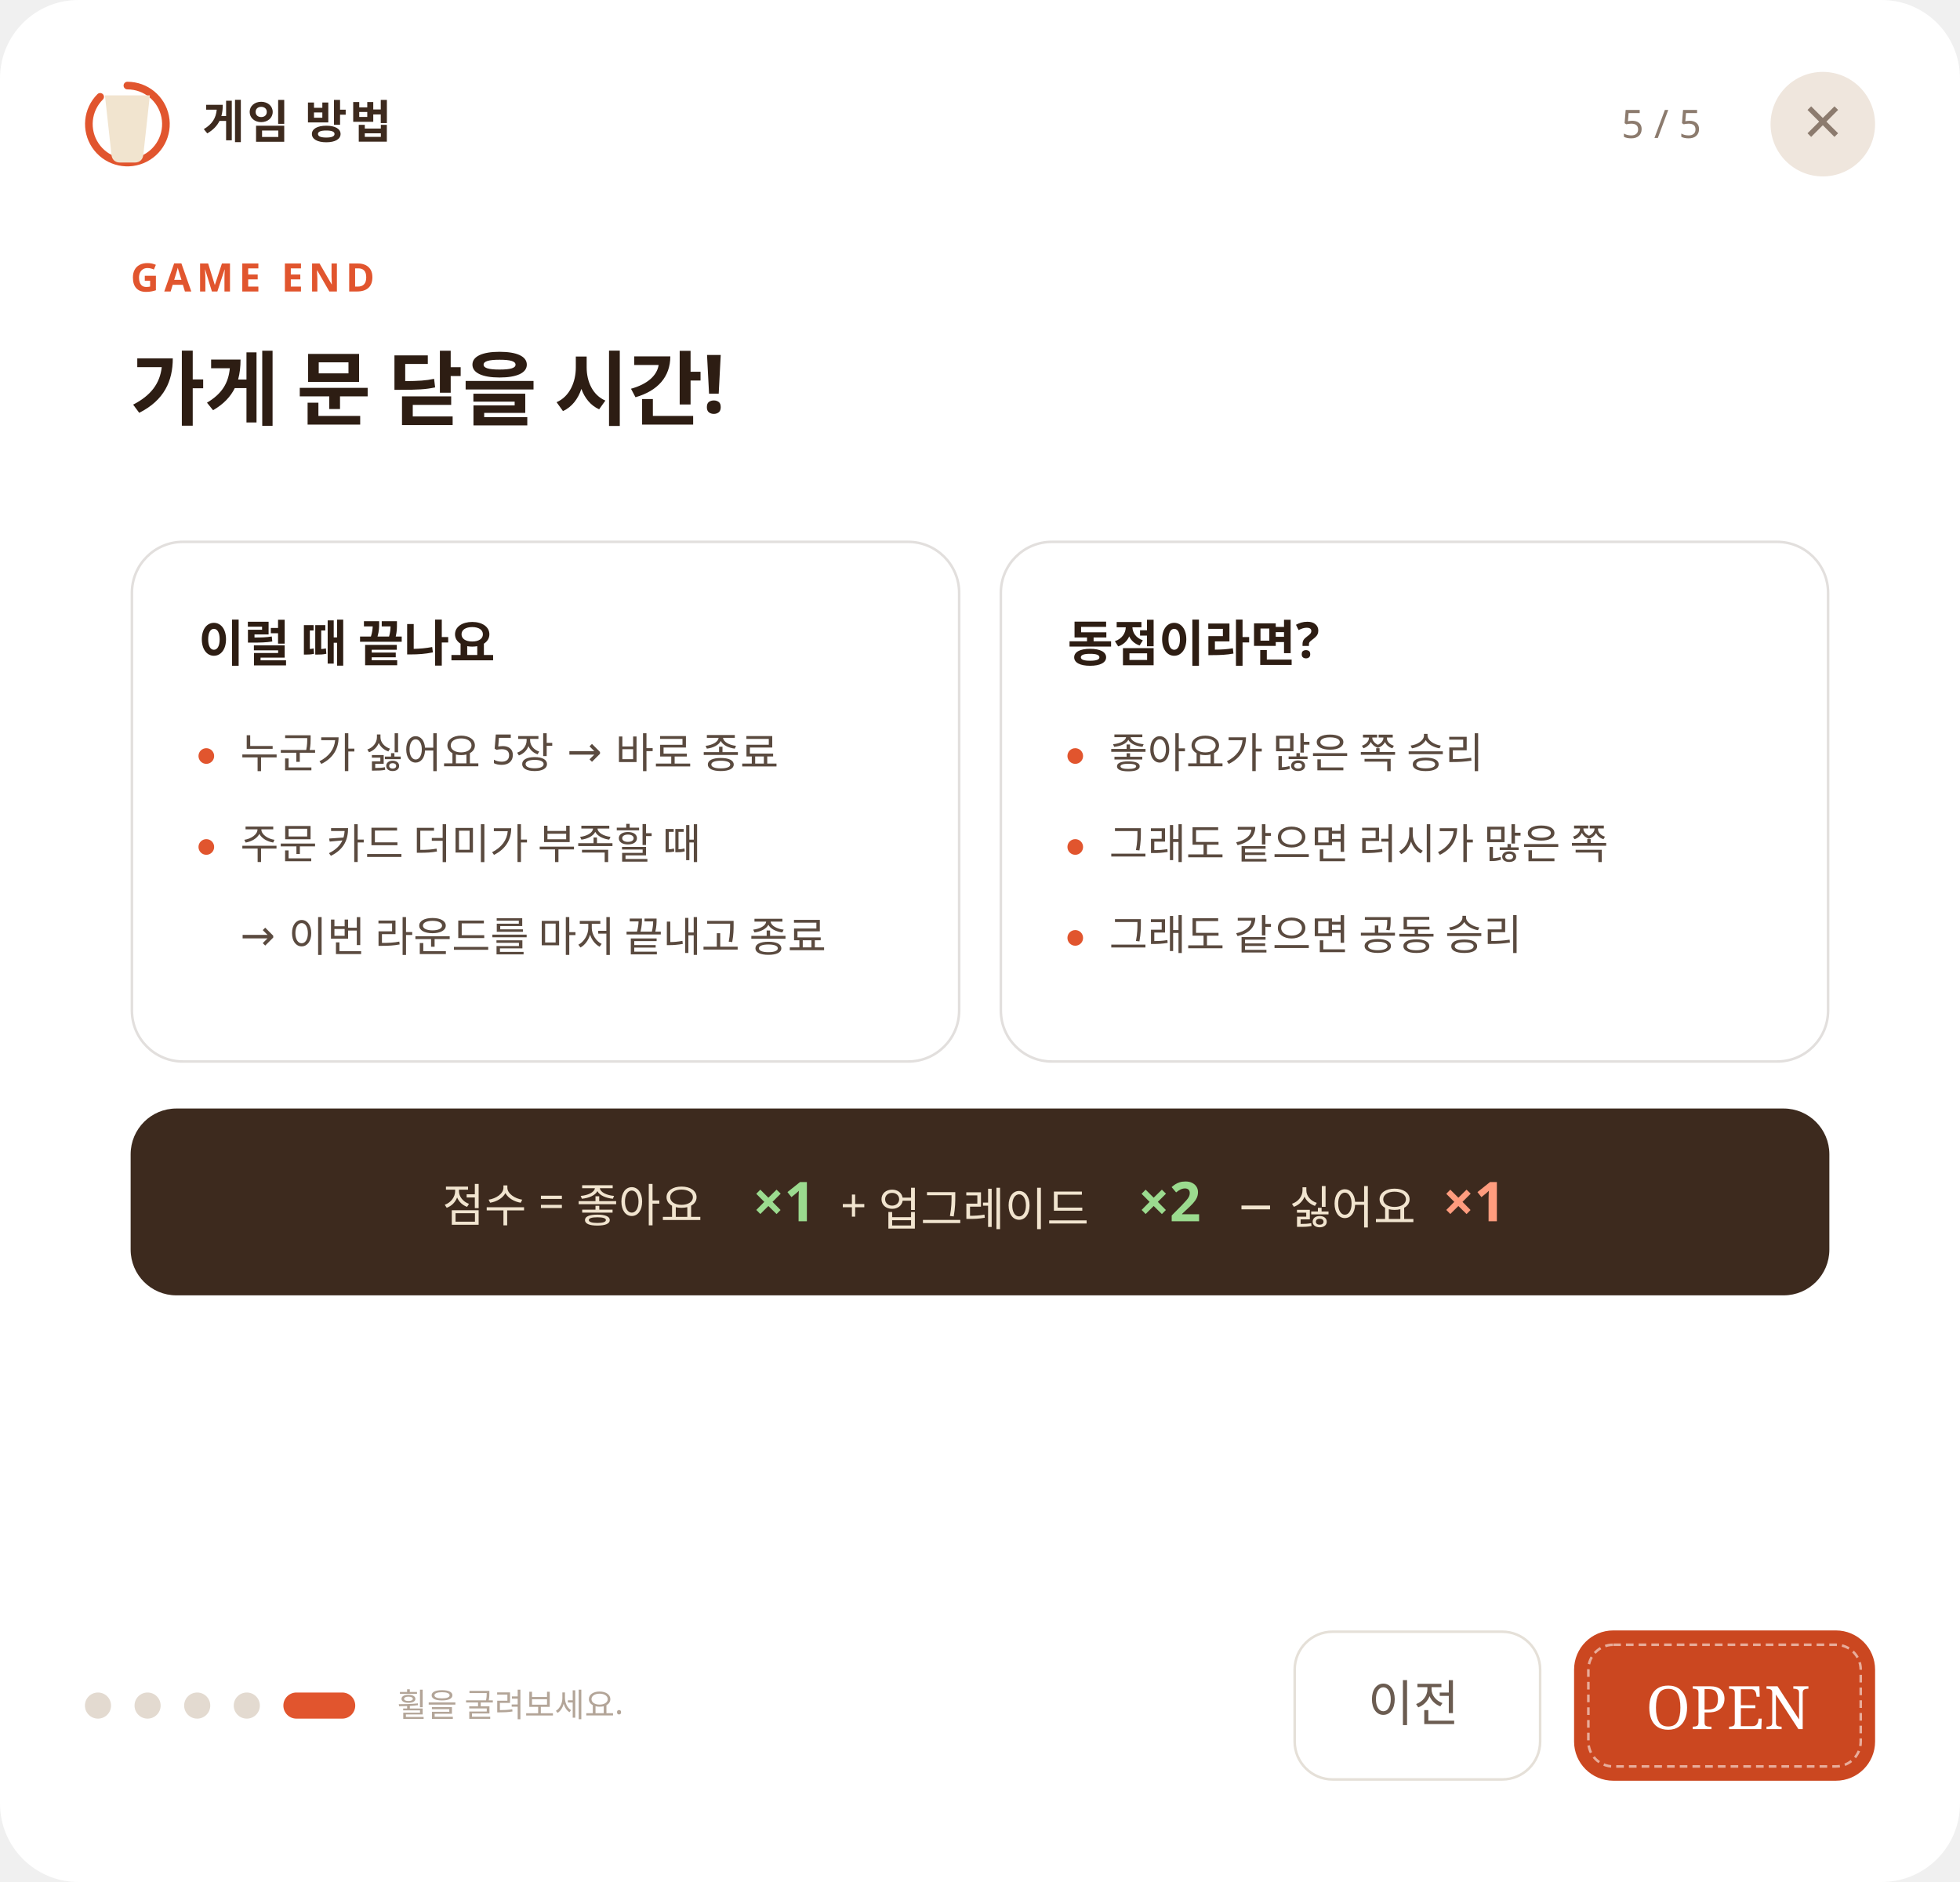
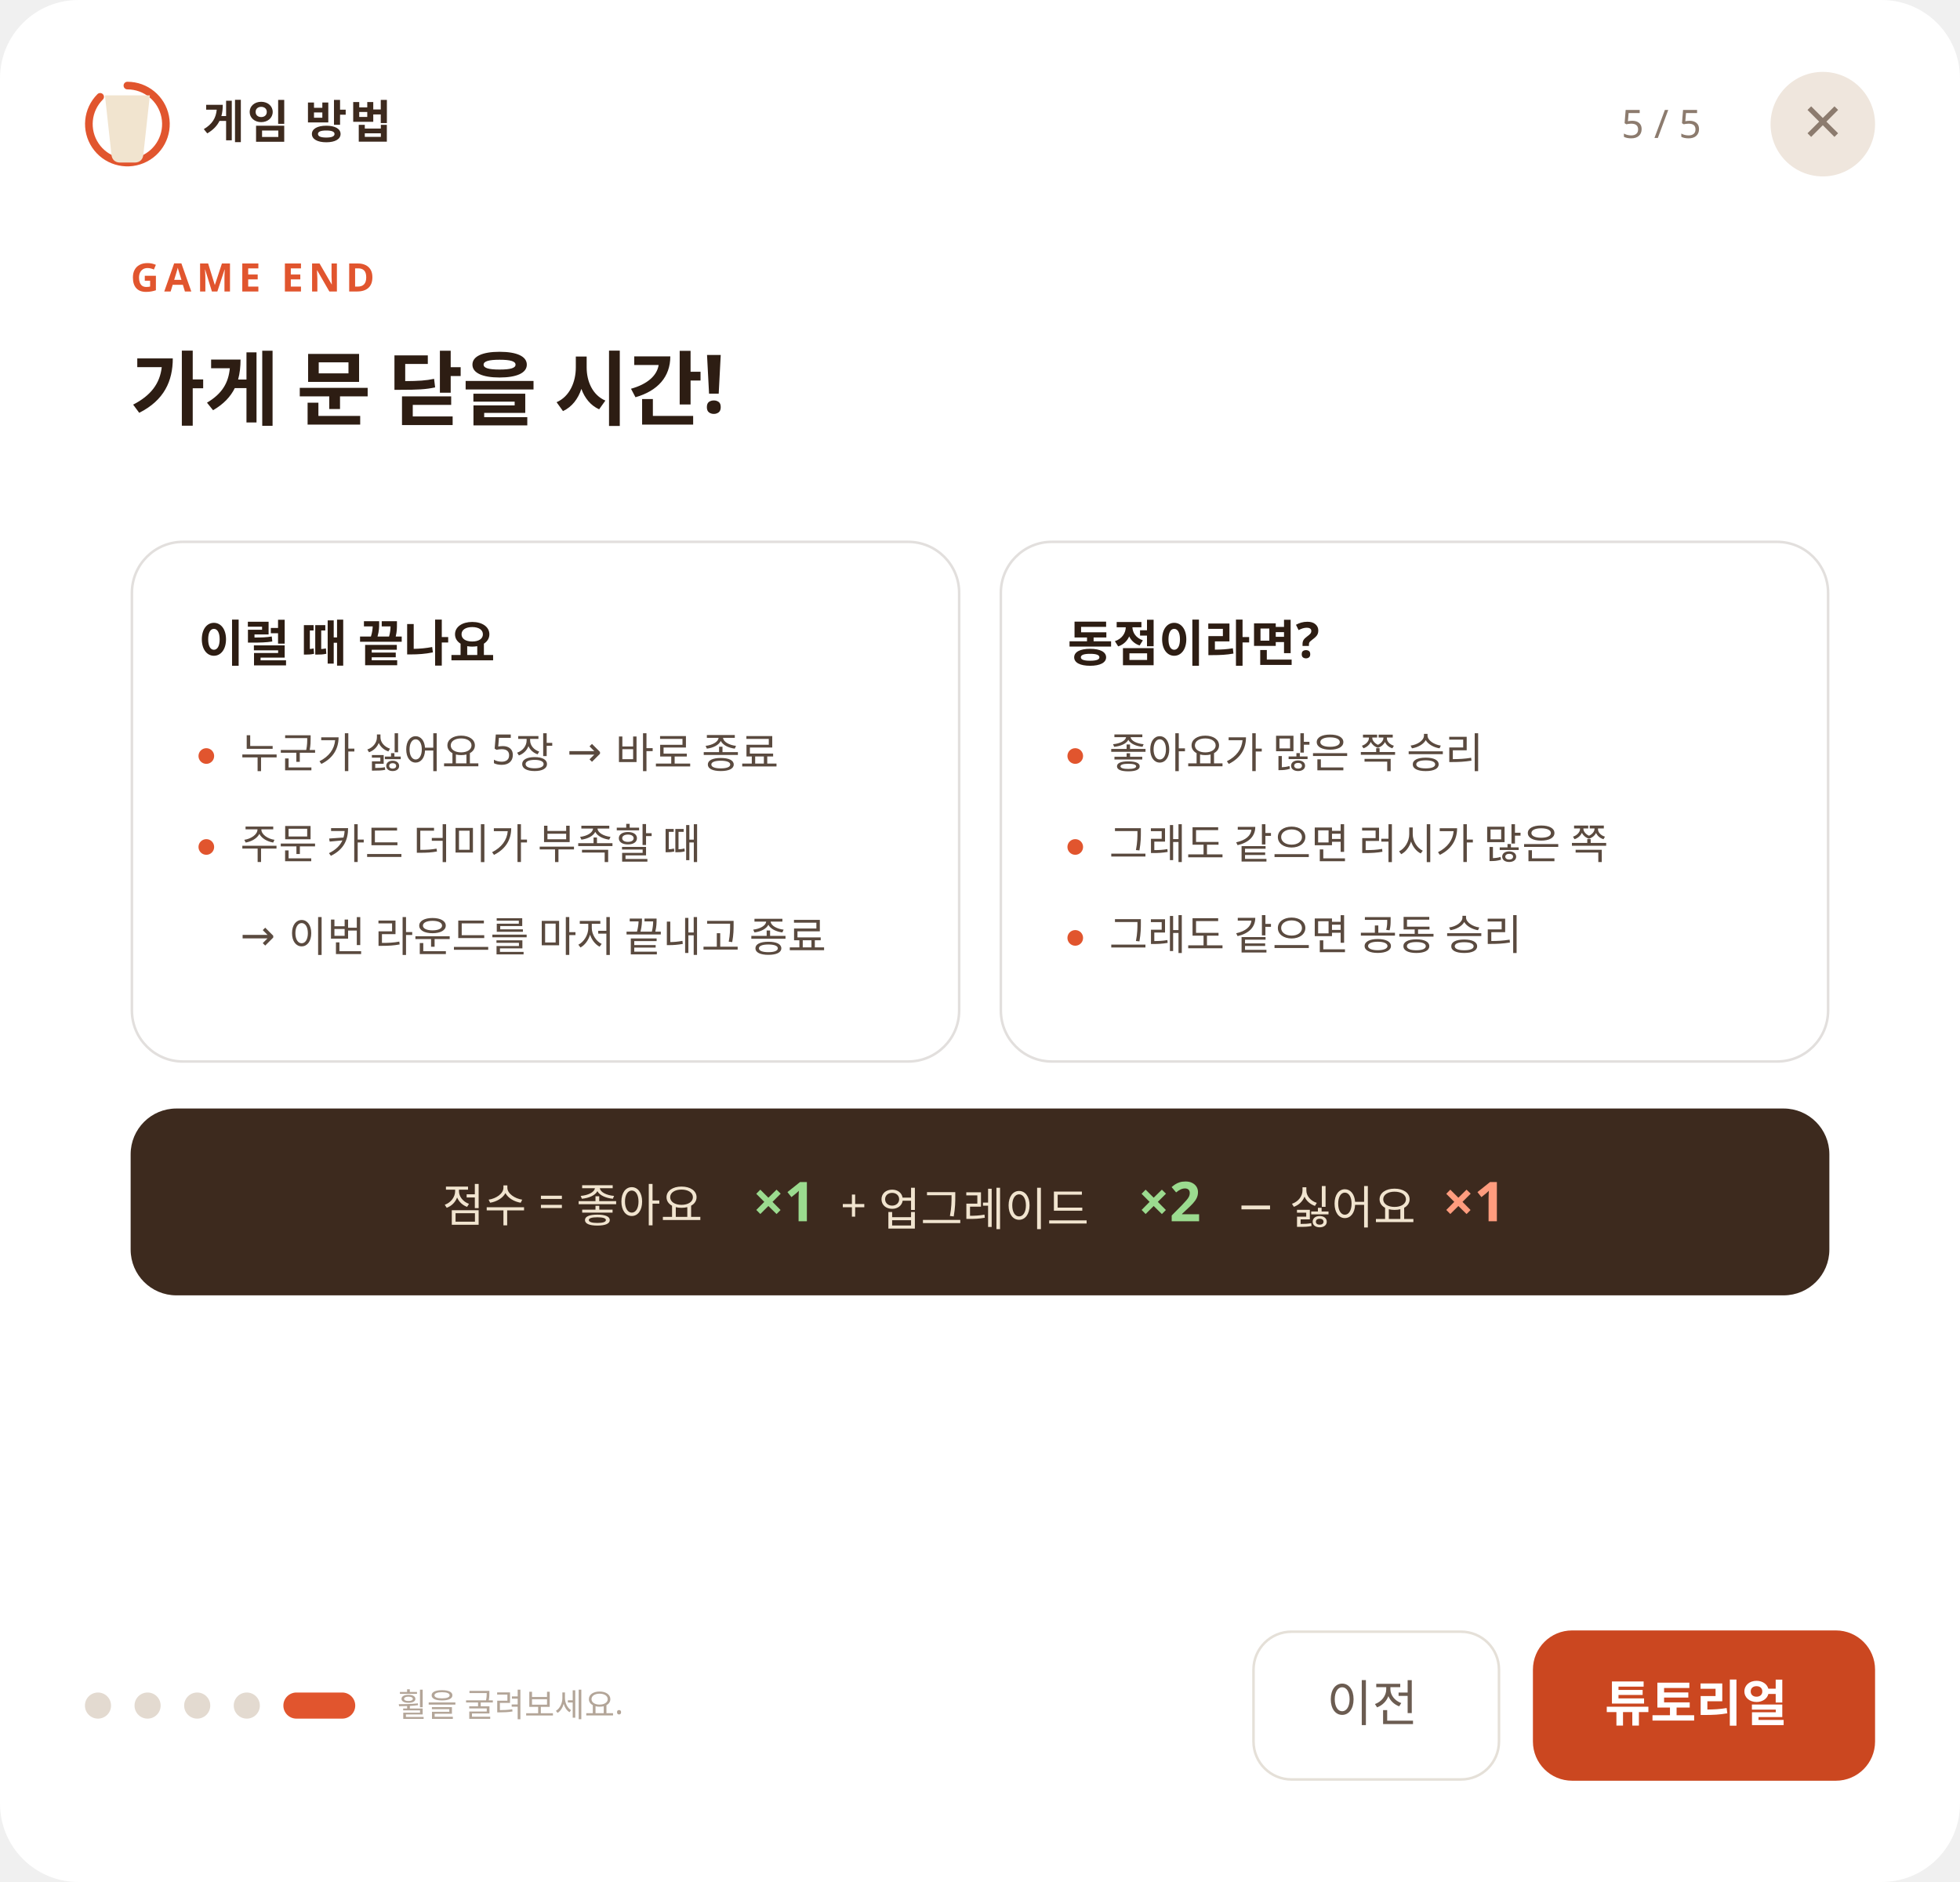
<svg xmlns="http://www.w3.org/2000/svg" width="771" height="740" viewBox="0 0 771 740" fill="none">
  <defs>
    <clipPath id="clip2">
      <rect x="334.5" y="149.3" width="771" height="562.84" />
    </clipPath>
    <clipPath id="clip3">
      <rect x="334.5" y="79.92" width="771" height="740.16" rx="30.84" />
    </clipPath>
  </defs>
  <g transform="translate(-334.5 -79.92)">
    <g id="rule-modal-card">
      <rect x="334.5" y="79.92" width="771" height="740.16" rx="30.84" fill="#FFFFFF" />
      <g clip-path="url(#clip3)">
        <g id="rule-top">
          <g id="rule-top-logo">
            <g id="img" transform="translate(367.91 112.03) scale(0.04419 0.04413)">
-               <path d="M378 35 A343 343 0 1 1 135.46 135.46" stroke="#E1552E" stroke-width="68" stroke-linecap="round" />
-               <path d="M178 122 H578 L520.5 645 C518 692 490 721 443 721 H313 C266 721 238 692 235.5 645 Z" fill="#F1E4CF" />
+               <g fill="none">
+                 <path d="M378 35 A343 343 0 1 1 135.46 135.46" stroke="#E1552E" stroke-width="68" stroke-linecap="round" />
+                 <path d="M178 122 H578 L520.5 645 C518 692 490 721 443 721 H313 C266 721 238 692 235.5 645 Z" fill="#F1E4CF" />
+               </g>
            </g>
          </g>
          <g id="ruleModalTitle">
            <text x="414.16" y="134.25" font-family="'Malgun Gothic', 'Apple SD Gothic Neo', 'Noto Sans KR', sans-serif" font-size="17.99" font-weight="700" letter-spacing="1.03" fill="#3D2A1E" xml:space="preserve">게임 방법</text>
          </g>
          <g id="rulePageNum">
            <text x="972.33" y="134.17" font-family="'Malgun Gothic', 'Apple SD Gothic Neo', 'Noto Sans KR', sans-serif" font-size="15.42" font-weight="500" fill="#8C7B6E" xml:space="preserve">5 / 5</text>
          </g>
          <g id="ruleClose">
            <rect x="1030.98" y="108.19" width="41.11" height="41.11" rx="20.55" fill="#EFE6DD" />
            <text x="1042.92" y="135.24" font-family="'Malgun Gothic', 'Apple SD Gothic Neo', 'Noto Sans KR', sans-serif" font-size="20.56" font-weight="400" fill="#8C7B6E" xml:space="preserve">✕</text>
          </g>
        </g>
        <g id="rule-body">
          <g clip-path="url(#clip2)">
            <g id="rule-page">
              <g id="rule-eyebrow">
                <text x="385.89" y="194.56" font-family="'Malgun Gothic', 'Apple SD Gothic Neo', 'Noto Sans KR', sans-serif" font-size="15.42" font-weight="800" letter-spacing="2.06" fill="#E1552E" xml:space="preserve">GAME END</text>
              </g>
              <g id="rule-title">
                <text x="385.89" y="244.57" font-family="'Malgun Gothic', 'Apple SD Gothic Neo', 'Noto Sans KR', sans-serif" font-size="31.87" font-weight="800" letter-spacing="-0.21" fill="#2D1D13" xml:space="preserve">가게 문 닫을 시간!</text>
              </g>
              <g id="rule-two">
                <g id="rule-box">
                  <rect x="386.39" y="293.02" width="325.41" height="204.37" rx="20.06" fill="none" stroke="#3D2A1E" stroke-opacity="0.15" stroke-width="1" />
                  <g id="h4">
                    <text x="412.58" y="339.99" font-family="'Malgun Gothic', 'Apple SD Gothic Neo', 'Noto Sans KR', sans-serif" font-size="19.53" font-weight="800" fill="#2D1D13" xml:space="preserve">이럴 때 끝나요</text>
                  </g>
                  <g id="rule-list">
                    <g id="__nopse">
                      <g id="pseudo-before">
                        <rect x="412.58" y="374.17" width="6.16" height="6.16" rx="3.08" fill="#E1552E" />
                      </g>
                      <text x="429" y="381.91" font-family="'Malgun Gothic', 'Apple SD Gothic Neo', 'Noto Sans KR', sans-serif" font-size="16.45" font-weight="400" fill="#5A4A3F" xml:space="preserve">누군가 싫어요 5장 → 바로 종료</text>
                    </g>
                    <g id="__nopse_2">
                      <g id="pseudo-before_2">
                        <rect x="412.58" y="409.94" width="6.16" height="6.16" rx="3.08" fill="#E1552E" />
                      </g>
                      <text x="429" y="417.67" font-family="'Malgun Gothic', 'Apple SD Gothic Neo', 'Noto Sans KR', sans-serif" font-size="16.45" font-weight="400" fill="#5A4A3F" xml:space="preserve">주문 카드 더미가 부족할 때</text>
                    </g>
                    <g id="next">
                      <text x="429" y="453.44" font-family="'Malgun Gothic', 'Apple SD Gothic Neo', 'Noto Sans KR', sans-serif" font-size="16.45" font-weight="400" fill="#5A4A3F" xml:space="preserve">→ 이번 라운드를 마저 끝내고 종료</text>
                    </g>
                  </g>
                </g>
                <g id="rule-box_2">
                  <rect x="728.2" y="293.02" width="325.41" height="204.37" rx="20.06" fill="none" stroke="#3D2A1E" stroke-opacity="0.15" stroke-width="1" />
                  <g id="h4_2">
                    <text x="754.39" y="339.99" font-family="'Malgun Gothic', 'Apple SD Gothic Neo', 'Noto Sans KR', sans-serif" font-size="19.53" font-weight="800" fill="#2D1D13" xml:space="preserve">동점이라면?</text>
                  </g>
                  <g id="rule-list_2">
                    <g id="__nopse_3">
                      <g id="pseudo-before_3">
                        <rect x="754.39" y="374.17" width="6.16" height="6.16" rx="3.08" fill="#E1552E" />
                      </g>
                      <text x="770.81" y="381.91" font-family="'Malgun Gothic', 'Apple SD Gothic Neo', 'Noto Sans KR', sans-serif" font-size="16.45" font-weight="400" fill="#5A4A3F" xml:space="preserve">좋아요가 많은 쪽 승리</text>
                    </g>
                    <g id="__nopse_4">
                      <g id="pseudo-before_4">
                        <rect x="754.39" y="409.94" width="6.16" height="6.16" rx="3.08" fill="#E1552E" />
                      </g>
                      <text x="770.81" y="417.67" font-family="'Malgun Gothic', 'Apple SD Gothic Neo', 'Noto Sans KR', sans-serif" font-size="16.45" font-weight="400" fill="#5A4A3F" xml:space="preserve">그래도 같으면 러시가 많은 쪽</text>
                    </g>
                    <g id="__nopse_5">
                      <g id="pseudo-before_5">
                        <rect x="754.39" y="445.7" width="6.16" height="6.16" rx="3.08" fill="#E1552E" />
                      </g>
                      <text x="770.81" y="453.44" font-family="'Malgun Gothic', 'Apple SD Gothic Neo', 'Noto Sans KR', sans-serif" font-size="16.45" font-weight="400" fill="#5A4A3F" xml:space="preserve">그래도 같으면 공동 승리</text>
                    </g>
                  </g>
                </g>
              </g>
              <g id="rule-formula">
                <rect x="385.89" y="515.88" width="668.22" height="73.48" rx="17.99" fill="#3D2A1E" />
                <text x="508.5" y="560.42" font-family="'Malgun Gothic', 'Apple SD Gothic Neo', 'Noto Sans KR', sans-serif" font-size="17.99" font-weight="400" fill="#F1E4CF" xml:space="preserve">점수 = 좋아요</text>
                <g id="g">
                  <text x="630.63" y="560.22" font-family="'Malgun Gothic', 'Apple SD Gothic Neo', 'Noto Sans KR', sans-serif" font-size="21.59" font-weight="800" fill="#9BDB8F" xml:space="preserve">×1</text>
                </g>
                <text x="665.13" y="560.42" font-family="'Malgun Gothic', 'Apple SD Gothic Neo', 'Noto Sans KR', sans-serif" font-size="17.99" font-weight="400" fill="#F1E4CF" xml:space="preserve">+ 업그레이드</text>
                <g id="g_2">
                  <text x="782.2" y="560.22" font-family="'Malgun Gothic', 'Apple SD Gothic Neo', 'Noto Sans KR', sans-serif" font-size="21.59" font-weight="800" fill="#9BDB8F" xml:space="preserve">×2</text>
                </g>
                <text x="820.94" y="560.42" font-family="'Malgun Gothic', 'Apple SD Gothic Neo', 'Noto Sans KR', sans-serif" font-size="17.99" font-weight="400" fill="#F1E4CF" xml:space="preserve">− 싫어요</text>
                <g id="r">
                  <text x="902.05" y="560.22" font-family="'Malgun Gothic', 'Apple SD Gothic Neo', 'Noto Sans KR', sans-serif" font-size="21.59" font-weight="800" fill="#FF9C7E" xml:space="preserve">×1</text>
                </g>
              </g>
            </g>
          </g>
        </g>
        <g id="rule-foot">
          <g id="ruleDots">
            <g id="button">
              <rect x="367.91" y="745.56" width="10.27" height="10.27" rx="5.13" fill="#E3DAD0" />
            </g>
            <g id="button_2">
              <rect x="387.42" y="745.56" width="10.27" height="10.27" rx="5.13" fill="#E3DAD0" />
            </g>
            <g id="button_3">
              <rect x="406.94" y="745.56" width="10.27" height="10.27" rx="5.13" fill="#E3DAD0" />
            </g>
            <g id="button_4">
              <rect x="426.45" y="745.56" width="10.27" height="10.27" rx="5.13" fill="#E3DAD0" />
            </g>
            <g id="active">
              <rect x="445.97" y="745.56" width="28.27" height="10.27" rx="5.13" fill="#E1552E" />
            </g>
          </g>
          <g id="rule-hint">
            <text x="490.67" y="755.06" font-family="'Malgun Gothic', 'Apple SD Gothic Neo', 'Noto Sans KR', sans-serif" font-size="12.85" font-weight="400" fill="#B3A598" xml:space="preserve">휠을 굴려보세요.</text>
          </g>
          <g id="rule-nav">
            <g id="rulePrev">
-               <rect x="843.28" y="721.14" width="97.56" height="59.11" rx="15.42" fill="#FFFFFF" />
-               <rect x="843.78" y="721.64" width="96.56" height="58.11" rx="14.92" fill="none" stroke="#E5E0D8" stroke-width="1" />
-               <text x="872.55" y="756.83" font-family="'Malgun Gothic', 'Apple SD Gothic Neo', 'Noto Sans KR', sans-serif" font-size="19.53" font-weight="500" fill="#6B5C51" xml:space="preserve">이전</text>
+               <rect x="827.09" y="721.14" width="97.56" height="59.11" rx="15.42" fill="#FFFFFF" />
+               <rect x="827.59" y="721.64" width="96.56" height="58.11" rx="14.92" fill="none" stroke="#E5E0D8" stroke-width="1" />
+               <text x="856.36" y="756.83" font-family="'Malgun Gothic', 'Apple SD Gothic Neo', 'Noto Sans KR', sans-serif" font-size="19.53" font-weight="500" fill="#6B5C51" xml:space="preserve">이전</text>
            </g>
            <g id="ruleNext">
-               <rect x="953.69" y="721.14" width="118.41" height="59.11" rx="15.42" fill="#CB4720" />
-               <text x="981.95" y="759.97" font-family="'Grandiflora One', serif" font-size="23.64" font-weight="400" fill="#FFFFFF" xml:space="preserve">OPEN</text>
-               <g id="pseudo-after">
-                 <rect x="959.31" y="726.77" width="107.14" height="47.86" rx="9.78" fill="none" stroke="#FFFFFF" stroke-opacity="0.55" stroke-width="1" stroke-dasharray="3 2" />
-               </g>
+               <rect x="937.5" y="721.14" width="134.59" height="59.11" rx="15.42" fill="#CB4720" />
+               <text x="965.77" y="756.83" font-family="'Malgun Gothic', 'Apple SD Gothic Neo', 'Noto Sans KR', sans-serif" font-size="19.53" font-weight="700" fill="#FFFFFF" xml:space="preserve">튜토리얼</text>
            </g>
          </g>
        </g>
      </g>
    </g>
  </g>
</svg>
